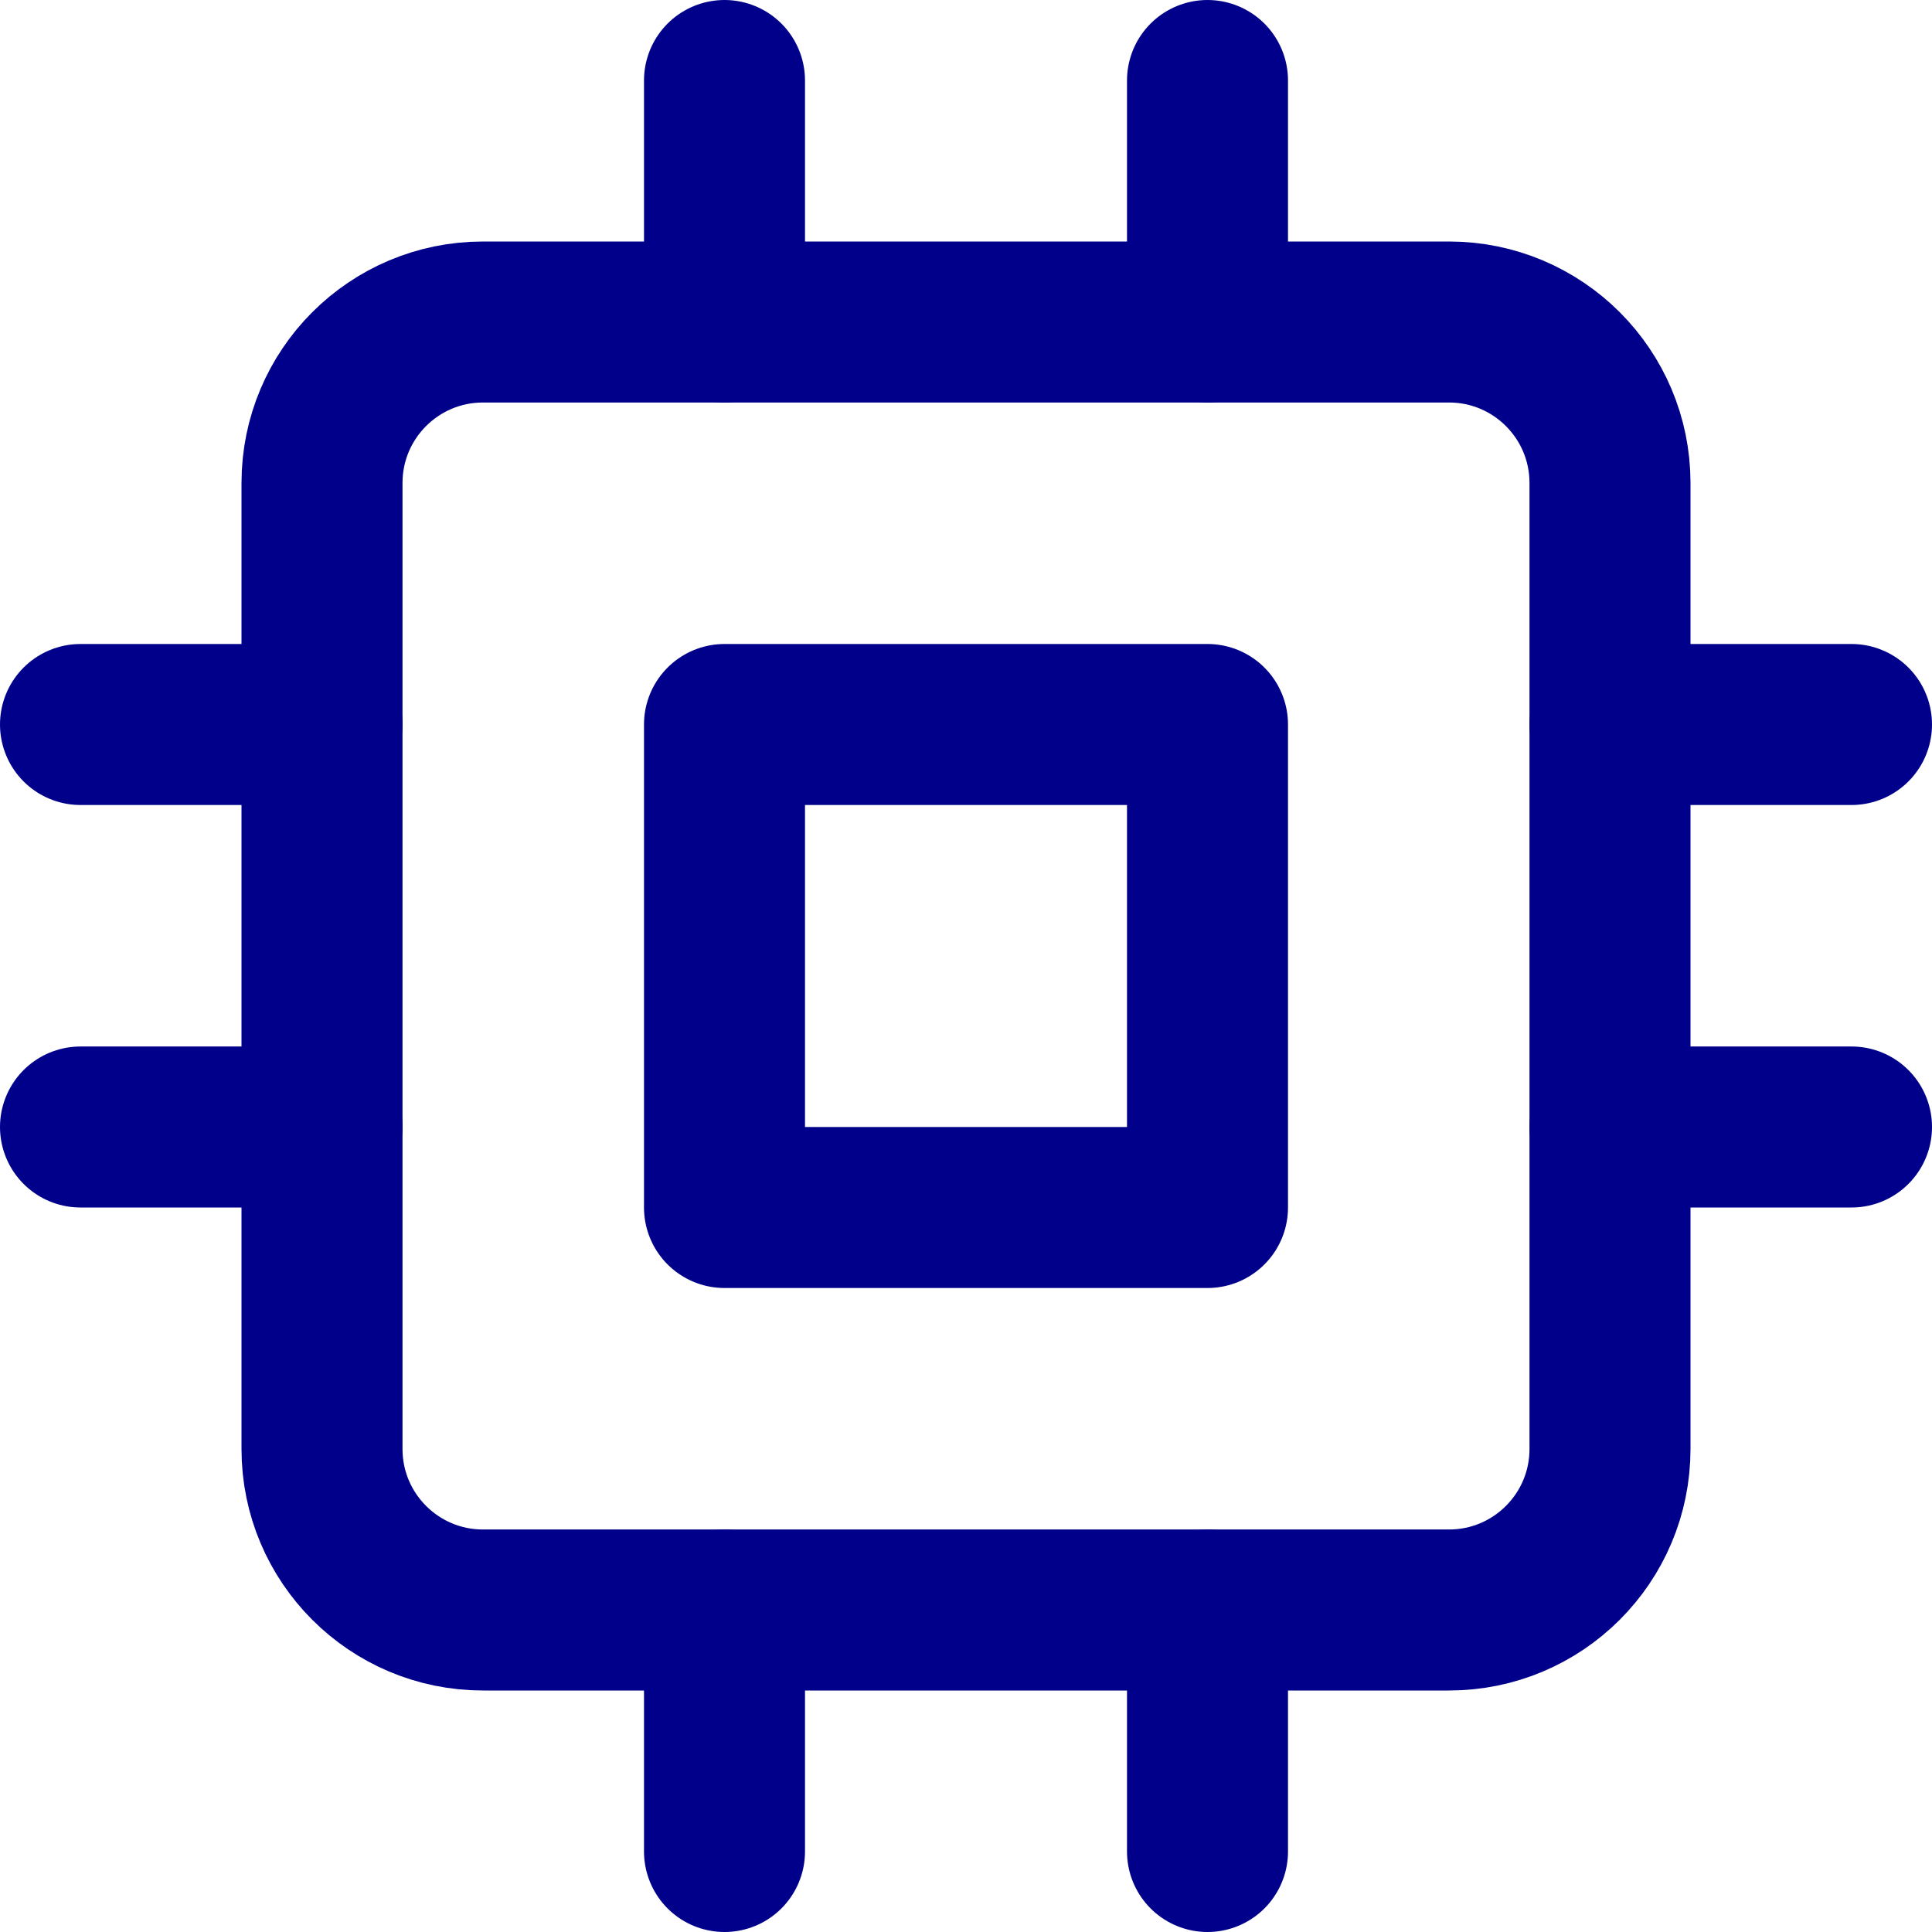
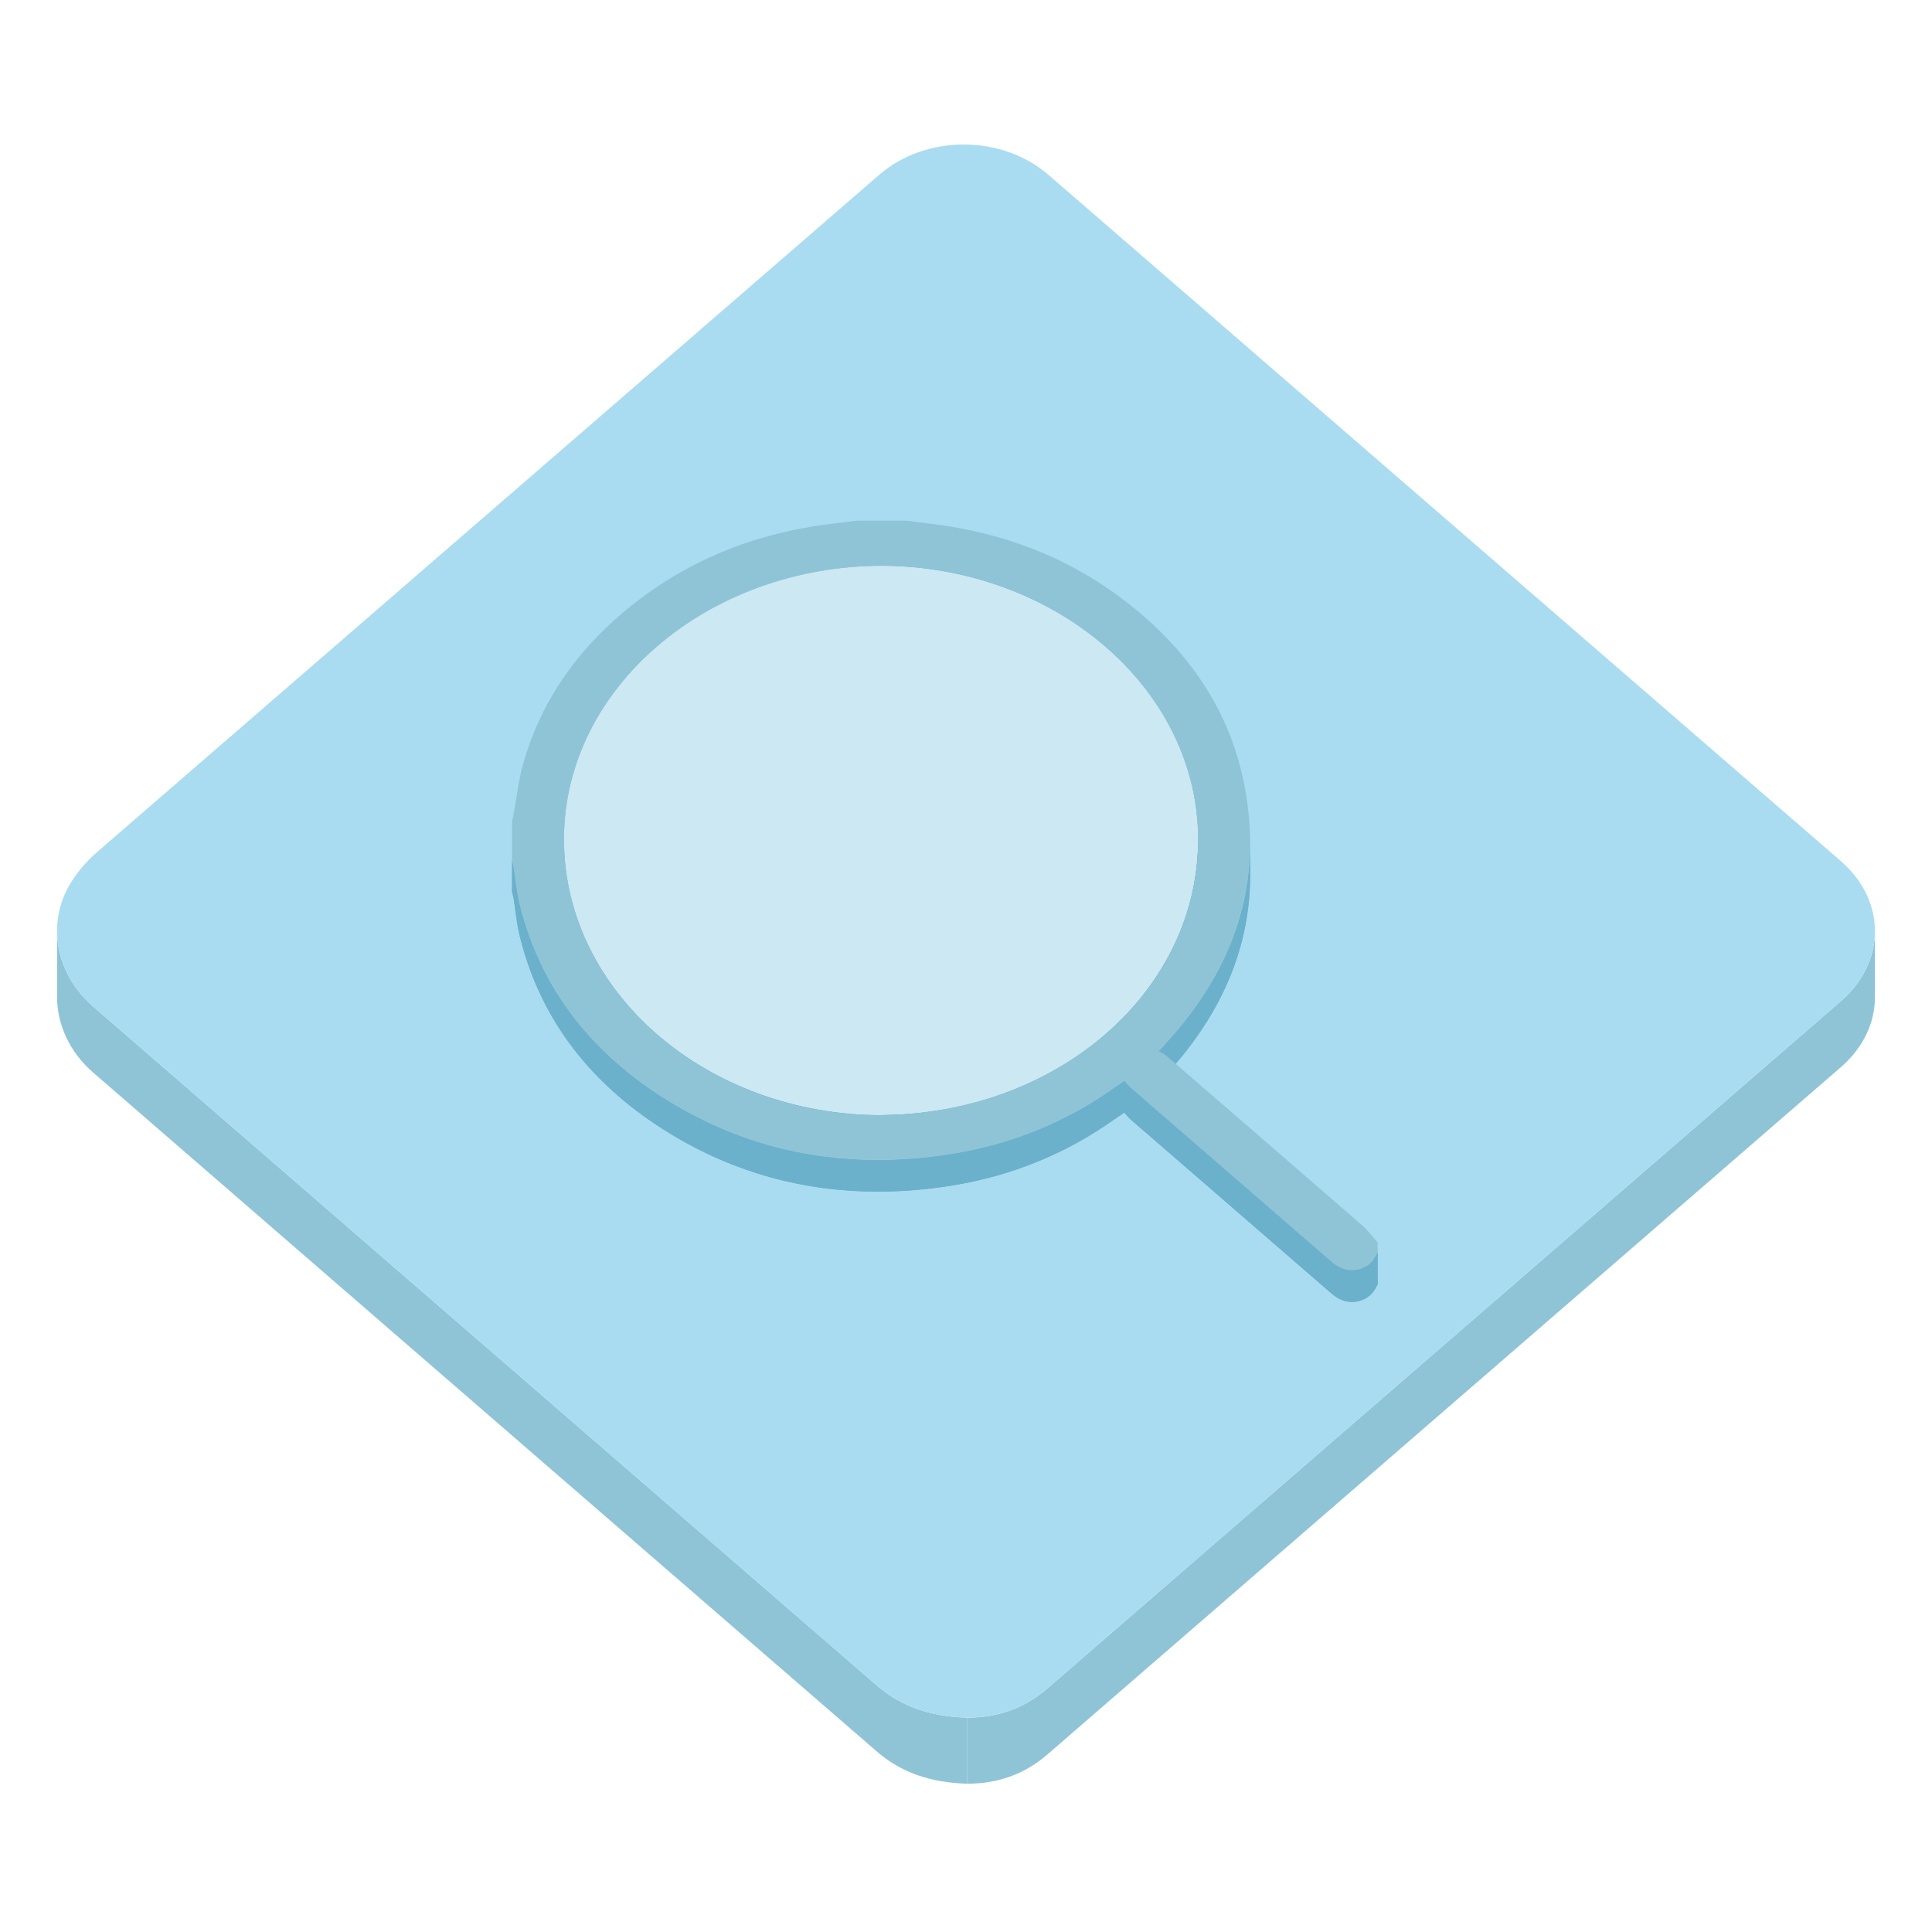
- <svg xmlns="http://www.w3.org/2000/svg" viewBox="0 0 24 24" fill="none" stroke="darkblue" stroke-width="2" stroke-linecap="round" stroke-linejoin="round" class="feather feather-cpu">
-   <rect x="4" y="4" width="16" height="16" rx="2" ry="2" />
-   <rect x="9" y="9" width="6" height="6" />
-   <line x1="9" y1="1" x2="9" y2="4" />
-   <line x1="15" y1="1" x2="15" y2="4" />
-   <line x1="9" y1="20" x2="9" y2="23" />
-   <line x1="15" y1="20" x2="15" y2="23" />
-   <line x1="20" y1="9" x2="23" y2="9" />
-   <line x1="20" y1="14" x2="23" y2="14" />
-   <line x1="1" y1="9" x2="4" y2="9" />
-   <line x1="1" y1="14" x2="4" y2="14" />
+ <svg xmlns="http://www.w3.org/2000/svg" width="800px" height="800px" viewBox="0 0 1024 1024" class="icon" version="1.1">
+   <path d="M993.763 493.538v35c0 13.333-6.04 26.664-18.135 37.139-140.15 121.42-280.35 242.794-420.487 364.219-11.817 10.238-25.814 15.501-42.456 15.501v-35c16.642 0 30.639-5.264 42.456-15.501 140.138-121.425 280.335-242.802 420.487-364.218 12.095-10.476 18.135-23.804 18.135-37.14z" fill="#8FC4D7" />
+   <path d="M30.239 528.367v-3.5-1.75-3.5-3.5-1.75-3.5-3.5-1.75-3.5-3.5-1.75-3.5c0 14.707 6.701 29.313 19.037 40.019 138.449 120.064 277.049 239.996 415.562 360.02 13.002 11.26 28.74 16.466 47.852 16.994v35c-19.109-0.528-34.85-5.734-47.852-16.994C326.325 808.382 187.725 688.45 49.276 568.386c-12.337-10.705-19.037-25.312-19.037-40.019z" fill="#8FC4D7" />
+   <path d="M510.786 76.601c16.263 0 32.546 5.362 44.946 16.097 139.949 121.188 279.9 242.376 419.819 363.586 24.241 20.995 24.295 53.413 0.078 74.397-140.15 121.418-280.351 242.795-420.488 364.217-11.816 10.239-25.813 15.502-42.454 15.502-19.109-0.528-34.85-5.734-47.853-16.994-138.51-120.024-277.11-239.956-415.559-360.02-19.581-16.988-24.96-43.81-11.895-65.251 3.919-6.438 8.669-11.829 14.465-16.849C189.954 331.734 328.024 212.152 466.107 92.567c12.296-10.64 28.478-15.966 44.679-15.966z" fill="#A9DCF0" />
+   <path d="M467.85 316.647h-0.294v-1.963-2.082-2.16-2.201-2.199-2.159-2.077-1.958h0.294c84.814 0.232 155.688 55.866 165.932 127.314V443.962c-10.244-71.449-81.118-127.084-165.932-127.315z" fill="#6BB1CB" />
+   <path d="M635.051 445.245v16.8c0.15-79.92-75.349-145.148-167.201-145.397-8.958 0.024-17.752 0.643-26.328 1.813v-16.8a198.533 198.533 0 0 1 26.328-1.814c91.851 0.25 167.351 65.478 167.201 145.398" fill="#6BB1CB" />
+   <path d="M467.556 316.647c-87.165 0.354-158.539 57.115-167.66 129.229v-2.101-2.102-2.103-2.102-2.1-2.099-2.097-2.097c9.121-72.113 80.495-128.875 167.66-129.229v16.801z" fill="#6BB1CB" />
+   <path d="M635.051 445.245v16.8c0.15-79.92-75.349-145.148-167.201-145.397-8.958 0.024-17.752 0.643-26.328 1.813v-16.8a198.533 198.533 0 0 1 26.328-1.814c91.851 0.25 167.351 65.478 167.201 145.398M441.521 301.661v16.8c-13.933 1.901-27.293 5.258-39.867 9.879v-16.8c12.575-4.621 25.934-7.978 39.867-9.879M401.654 311.539v16.8c-12.327 4.531-23.896 10.276-34.505 17.056v-16.8c10.608-6.78 22.179-12.525 34.505-17.056M367.148 328.595v16.8c-13.773 8.804-25.929 19.35-36.02 31.247v-16.8c10.093-11.897 22.247-22.444 36.02-31.247" fill="#6BB1CB" />
+   <path d="M331.129 359.842v16.8c-18.594 21.925-30.181 48.439-31.975 77.078v-16.8c1.795-28.638 13.38-55.153 31.975-77.078" fill="#6BB1CB" />
+   <path d="M299.896 445.876a124.872 124.872 0 0 0-0.986 15.548v-16.8c0.004-5.25 0.339-10.438 0.986-15.548v16.8z" fill="#6BB1CB" />
+   <path d="M331.129 359.842v16.8c-18.594 21.925-30.181 48.439-31.975 77.078v-16.8c1.795-28.638 13.38-55.153 31.975-77.078" fill="#6BB1CB" />
+   <path d="M299.155 436.92v16.8a123.88 123.88 0 0 0-0.243 7.704v-16.8c0.001-2.583 0.083-5.151 0.243-7.704" fill="#6BB1CB" />
+   <path d="M298.91 461.424v-16.549-0.25 16.799z" fill="#6BB1CB" />
+   <path d="M298.91 444.625V461.676v-16.8-0.251" fill="#6BB1CB" />
+   <path d="M635.051 462.045a125.82 125.82 0 0 0-1.269-18.083v-2.102-1.051-2.102-2.1-2.1-2.1-2.1-2.097-1.049a125.987 125.987 0 0 1 1.269 18.084v16.8z" fill="#6BB1CB" />
+   <path d="M635.051 445.245v16.8c0.15-79.92-75.349-145.148-167.201-145.397-8.958 0.024-17.752 0.643-26.328 1.813v-16.8a198.533 198.533 0 0 1 26.328-1.814c91.851 0.25 167.351 65.478 167.201 145.398" fill="#6BB1CB" />
+   <path d="M298.912 461.59v-16.8l0.001 0.769v16.8l-0.001-0.769z" fill="#6BB1CB" />
+   <path d="M298.913 445.558v16.8l-0.001-0.768v-16.8l0.001 0.768" fill="#6BB1CB" />
+   <path d="M662.609 446.838v16.8c0 37.428-14.229 72.037-42.466 103.659-1.725 1.937-3.479 3.866-6.019 6.686v-16.801c2.537-2.82 4.293-4.749 6.019-6.686 28.237-31.621 42.466-66.23 42.466-103.658z" fill="#6BB1CB" />
+   <path d="M662.609 446.838v16.8c0 2.923-0.089 5.831-0.261 8.721v-16.8c0.173-2.89 0.261-5.797 0.261-8.721" fill="#6BB1CB" />
+   <path d="M662.35 455.559v16.8c-1.954 32.515-14.893 62.843-38.661 90.866v-16.8c23.768-28.024 36.707-58.351 38.661-90.866M623.687 546.427v16.8a209.034 209.034 0 0 1-3.543 4.071c-1.725 1.938-3.479 3.866-6.019 6.686v-16.8c2.537-2.82 4.293-4.75 6.019-6.686a218.77 218.77 0 0 0 3.543-4.071" fill="#6BB1CB" />
+   <path d="M467.159 591.046v16.8c-92.91-0.25-167.713-65.252-168.245-145.486v-16.8c0.532 80.233 75.334 145.236 168.245 145.486z" fill="#6BB1CB" />
+   <path d="M467.159 591.046v16.8c-92.91-0.25-167.713-65.252-168.245-145.486v-16.8c0.532 80.233 75.334 145.236 168.245 145.486" fill="#6BB1CB" />
+   <path d="M466.795 299.846c92.906 0.252 168.408 65.478 168.254 145.399-0.16 80.658-74.803 145.268-167.892 145.801-92.91-0.25-167.713-65.252-168.245-145.486-0.001-0.312-0.003-0.624-0.001-0.934 0.069-79.419 75.461-144.537 167.884-144.78z" fill="#CCE8F2" />
+   <path d="M635.051 445.245v16.8c-0.16 80.658-74.803 145.268-167.892 145.801v-16.8c93.089-0.533 167.731-65.143 167.892-145.801z" fill="#6BB1CB" />
+   <path d="M635.051 445.245v16.8c-0.005 2.635-0.087 5.25-0.251 7.849v-16.8c0.162-2.597 0.246-5.215 0.251-7.849M634.8 453.094v16.8c-1.832 29.341-13.545 56.287-32.329 78.427v-16.8c18.784-22.14 30.497-49.086 32.329-78.427M602.471 531.521v16.8c-10.036 11.829-22.092 22.288-35.736 31.005v-16.8c13.644-8.716 25.7-19.175 35.736-31.005M566.734 562.527v16.801c-10.51 6.715-21.962 12.396-34.158 16.879v-16.8c12.196-4.483 23.649-10.165 34.158-16.88M532.575 579.405v16.801c-12.519 4.601-25.822 7.938-39.702 9.83v-16.801c13.88-1.891 27.184-5.229 39.702-9.83M492.873 589.237v16.8a198.963 198.963 0 0 1-25.715 1.809v-16.8a198.95 198.95 0 0 0 25.715-1.809" fill="#6BB1CB" />
+   <path d="M595.939 572.897v16.801c-2.188 1.465-3.728 2.442-5.2 3.491-25.515 18.183-54.553 30.178-86.951 35.293-13.077 2.064-25.946 3.106-38.568 3.106-38.75 0-75.252-9.814-108.88-30.028-42.892-25.776-69.976-61.132-80.874-105.495-1.612-6.547-2.176-13.288-3.256-19.929-0.181-1.126-0.533-2.226-0.805-3.344v-16.8c0.272 1.118 0.625 2.217 0.805 3.344 1.08 6.644 1.645 13.384 3.256 19.93 10.898 44.363 37.982 79.718 80.874 105.495 33.627 20.214 70.13 30.027 108.88 30.027 12.624 0 25.491-1.041 38.568-3.105 32.4-5.115 61.437-17.11 86.951-35.293 1.473-1.049 3.016-2.027 5.2-3.493z" fill="#6BB1CB" />
+   <path d="M595.939 572.897v16.801c-2.188 1.465-3.728 2.442-5.2 3.491a206.218 206.218 0 0 1-8.634 5.83v-16.8c2.92-1.866 5.798-3.81 8.634-5.83 1.473-1.048 3.016-2.026 5.2-3.492" fill="#6BB1CB" />
+   <path d="M582.105 582.22v16.8a200.147 200.147 0 0 1-38.798 19.25v-16.8a200.176 200.176 0 0 0 38.798-19.25" fill="#6BB1CB" />
+   <path d="M543.308 601.47v16.8c-12.558 4.614-25.735 8.036-39.521 10.213-1.812 0.285-3.62 0.552-5.425 0.798v-16.8c1.805-0.247 3.613-0.513 5.425-0.798 13.785-2.177 26.964-5.599 39.521-10.213" fill="#6BB1CB" />
+   <path d="M498.364 612.48v16.8c-11.215 1.534-22.269 2.307-33.144 2.307-38.75 0-75.252-9.813-108.88-30.026-42.892-25.778-69.976-61.135-80.874-105.496-1.612-6.548-2.176-13.288-3.256-19.93-0.181-1.126-0.533-2.226-0.805-3.344v-16.8c0.272 1.118 0.625 2.217 0.805 3.344 1.08 6.643 1.645 13.383 3.256 19.929 10.898 44.364 37.982 79.718 80.874 105.496 33.627 20.213 70.13 30.026 108.88 30.026 10.875 0.002 21.928-0.771 33.144-2.306" fill="#6BB1CB" />
+   <path d="M722.051 649.533c3.086 2.681 5.444 5.989 8.145 9v5.439c-0.595 1.021-1.14 2.063-1.773 3.058-2.542 4.006-7.075 6.215-11.78 6.215-2.653 0-5.359-0.7-7.795-2.175-1.705-1.021-3.175-2.34-4.657-3.615a133873.412 133873.412 0 0 1-105.113-91.073c-1.159-1.007-2.026-2.245-3.137-3.484-2.186 1.466-3.728 2.443-5.2 3.492-25.515 18.183-54.553 30.178-86.951 35.293-13.077 2.064-25.946 3.105-38.568 3.105-38.75 0-75.252-9.813-108.88-30.025-42.892-25.778-69.976-61.134-80.874-105.497-1.61-6.547-2.176-13.288-3.256-19.93-0.181-1.126-0.533-2.226-0.805-3.344v-20.951c0.261-1.125 0.585-2.243 0.795-3.379 1.683-9.035 2.629-18.228 5.149-27.087 9.648-33.951 29.918-62.452 60.048-85.733 27.033-20.889 58.323-34.202 93.905-39.911 7.59-1.212 15.26-1.99 22.9-2.975h25.987c7.62 0.994 15.291 1.789 22.872 3.01 35.421 5.717 66.599 18.96 93.521 39.762 32.328 24.975 53.595 55.65 61.913 92.479 11.59 51.305-1.362 97.859-38.355 139.291-1.724 1.938-3.479 3.867-6.019 6.686 1.381 0.804 2.944 1.415 4.094 2.402 34.655 29.949 69.29 59.9 103.834 89.947z m-255.949-58.488c94.146-0.532 168.789-65.138 168.949-145.8 0.15-79.921-75.349-145.148-167.201-145.398-93.478 0.243-168.87 65.361-168.938 144.777-0.001 0.312 0 0.623 0.002 0.935 0.531 80.235 75.334 145.238 167.188 145.486" fill="#8FC4D7" />
+   <path d="M730.195 663.973v16.801c-0.594 1.021-1.138 2.062-1.772 3.057-2.541 4.006-7.075 6.215-11.779 6.215-2.654 0-5.359-0.699-7.796-2.175-1.705-1.02-3.175-2.339-4.656-3.615a133874.875 133874.875 0 0 1-105.114-91.073c-1.159-1.007-2.025-2.245-3.136-3.483v-16.801c1.11 1.24 1.977 2.479 3.136 3.484 35.017 30.377 70.066 60.73 105.114 91.073 1.483 1.275 2.951 2.595 4.656 3.615a15.042 15.042 0 0 0 7.796 2.175c4.704 0 9.238-2.209 11.779-6.215 0.635-0.998 1.179-2.038 1.772-3.058z" fill="#6BB1CB" />
+   <path d="M730.195 663.973v16.801c-0.594 1.021-1.138 2.062-1.772 3.057-0.317 0.498-0.666 0.97-1.04 1.414v-16.801a12.39 12.39 0 0 0 1.04-1.413c0.635-0.998 1.179-2.038 1.772-3.058M727.383 668.442v16.8a13.162 13.162 0 0 1-2.946 2.57v-16.8a13.16 13.16 0 0 0 2.946-2.57M724.435 671.013v16.8c-0.846 0.542-1.752 0.987-2.701 1.335v-16.801a13.82 13.82 0 0 0 2.701-1.334" fill="#6BB1CB" />
+   <path d="M721.734 672.347v16.801c-0.982 0.362-2.012 0.616-3.064 0.761v-16.8c1.051-0.144 2.08-0.4 3.064-0.762M718.668 673.108v16.8a15.027 15.027 0 0 1-9.82-2.038c-1.705-1.02-3.175-2.339-4.656-3.615a133874.875 133874.875 0 0 1-105.114-91.073c-1.159-1.007-2.025-2.245-3.136-3.483v-16.801c1.11 1.24 1.977 2.479 3.136 3.484 35.017 30.377 70.066 60.73 105.114 91.073 1.483 1.275 2.951 2.595 4.656 3.615a15.042 15.042 0 0 0 9.82 2.038" fill="#6BB1CB" />
</svg>
